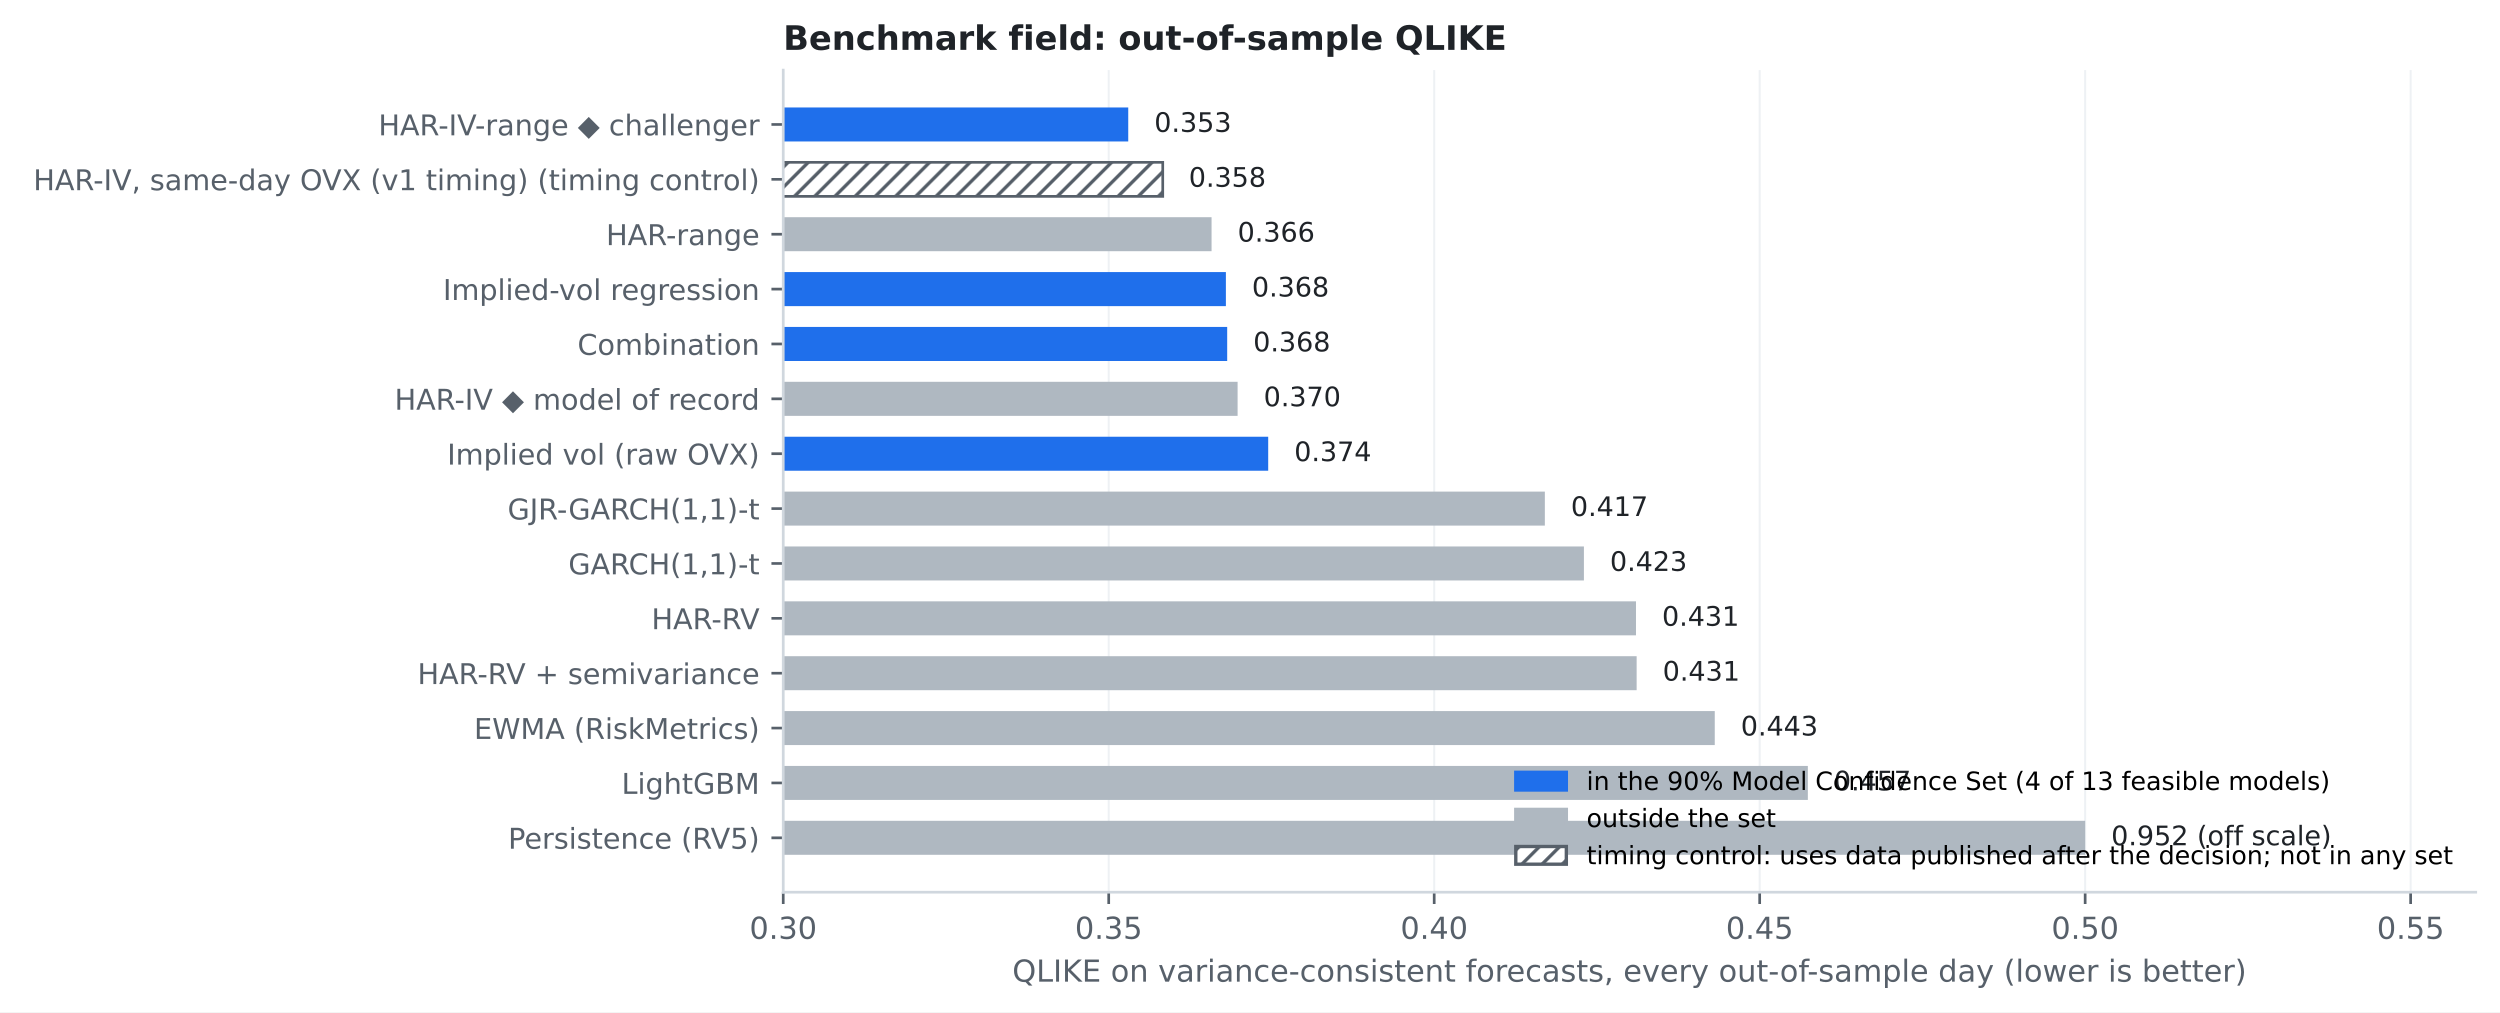
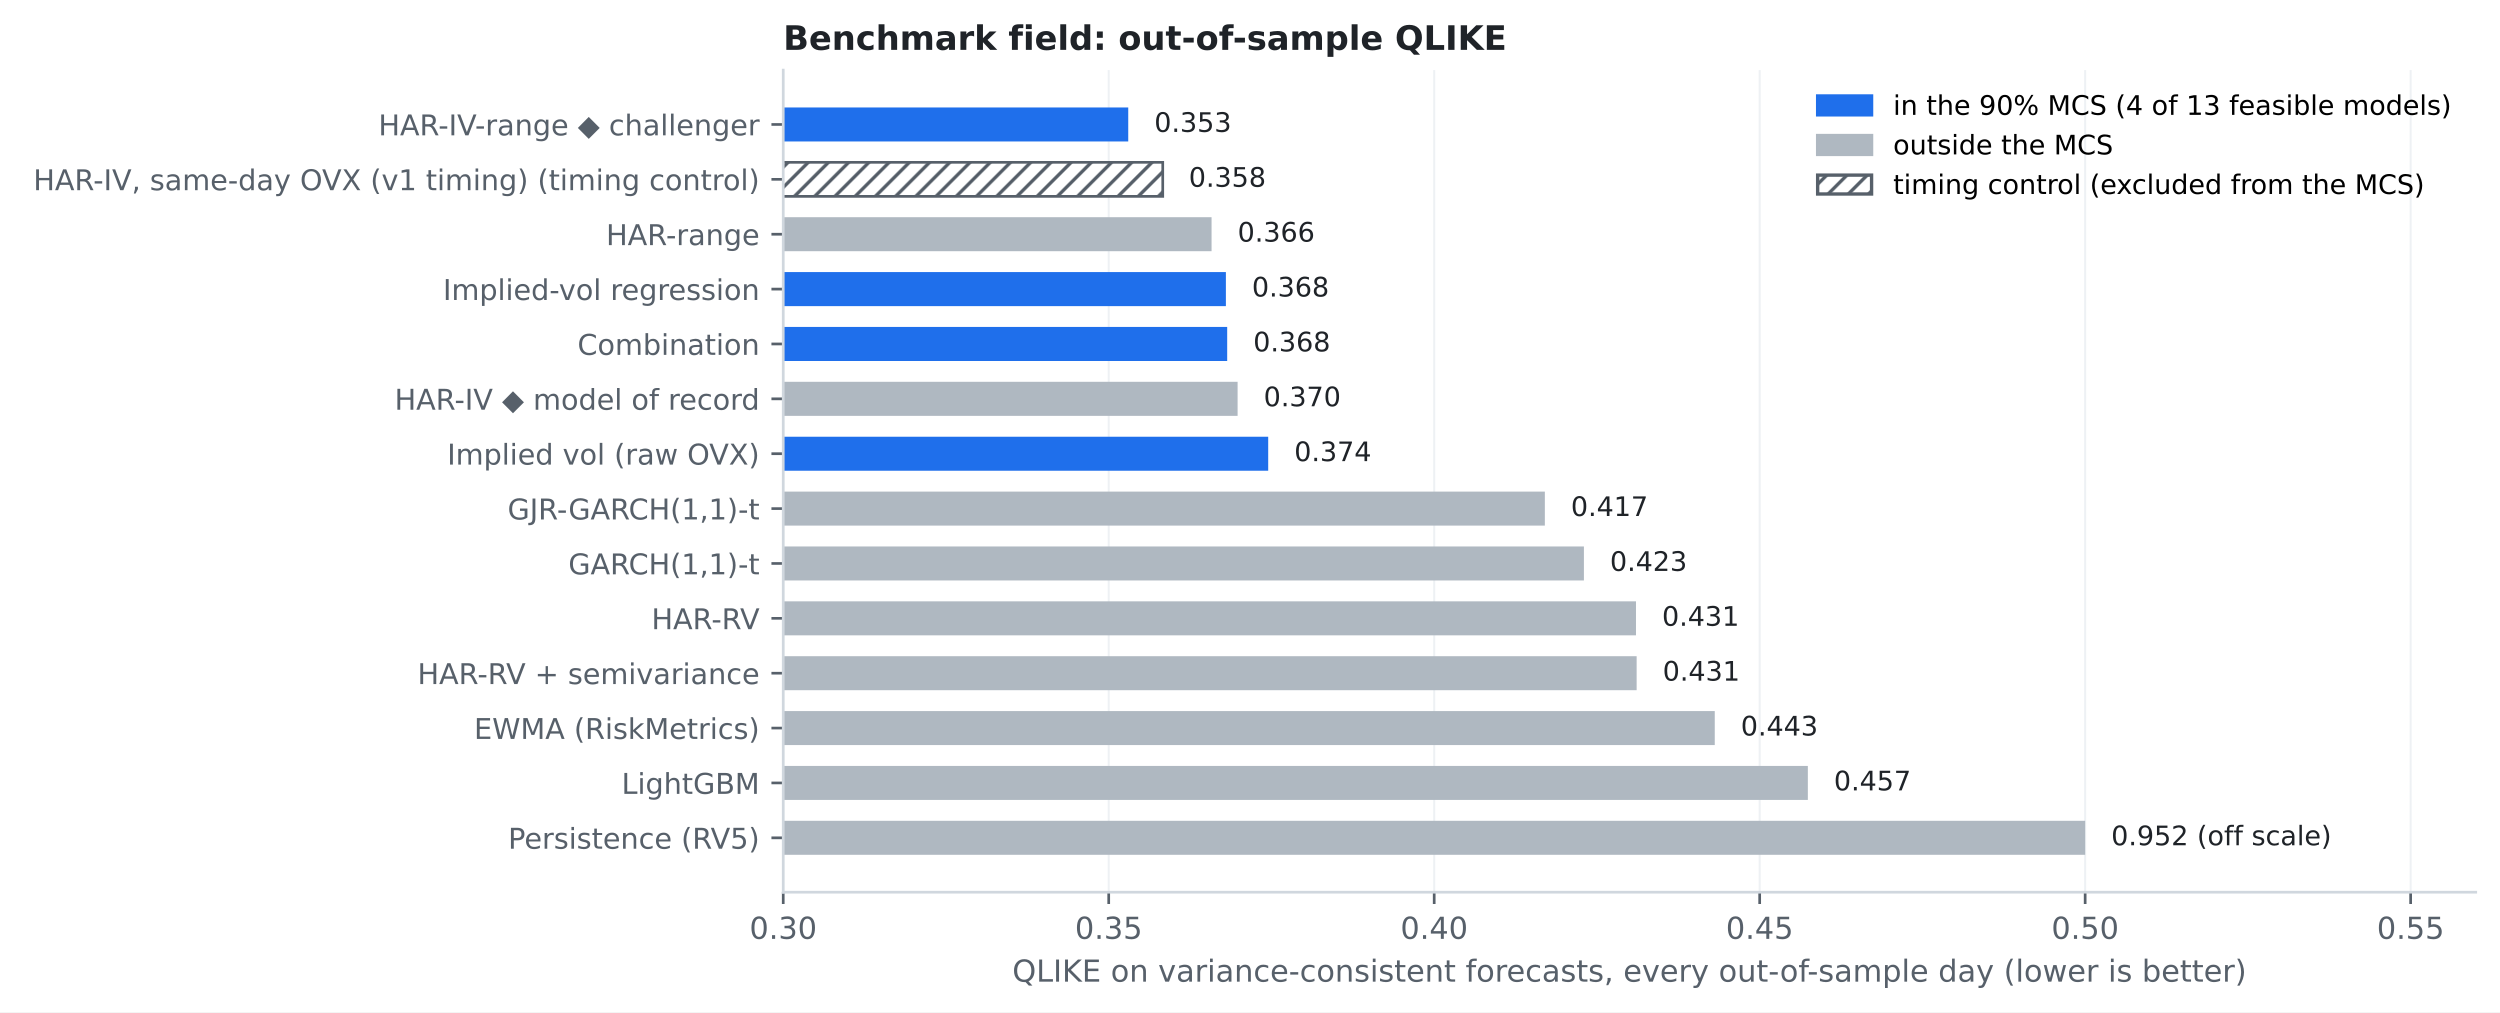
<svg xmlns="http://www.w3.org/2000/svg" xmlns:xlink="http://www.w3.org/1999/xlink" width="741.8pt" height="300.355pt" viewBox="0 0 741.8 300.355" version="1.1">
  <defs>
    <style type="text/css">*{stroke-linejoin: round; stroke-linecap: butt}</style>
  </defs>
  <g id="figure_1">
    <g id="patch_1">
      <path d="M 0 300.355  L 741.8 300.355  L 741.8 0  L 0 0  z " style="fill: #ffffff" />
    </g>
    <g id="axes_1">
      <g id="patch_2">
        <path d="M 232.4 264.734  L 734.6 264.734  L 734.6 20.798  L 232.4 20.798  z " style="fill: #ffffff" />
      </g>
      <g id="matplotlib.axis_1">
        <g id="xtick_1">
          <g id="line2d_1">
            <path d="M 232.4 264.734  L 232.4 20.798  " clip-path="url(#p38cf2f1c58)" style="fill: none; stroke: #eef1f4; stroke-width: 0.6; stroke-linecap: square" />
          </g>
          <g id="line2d_2">
            <defs>
              <path id="m6ad224dbcd" d="M 0 0  L 0 3.5  " style="stroke: #57606a; stroke-width: 0.8" />
            </defs>
            <g>
              <use xlink:href="#m6ad224dbcd" x="232.4" y="264.734" style="fill: #57606a; stroke: #57606a; stroke-width: 0.8" />
            </g>
          </g>
          <g id="text_1">
            <text style="font-size: 9px; font-family: 'DejaVu Sans'; text-anchor: middle; fill: #57606a" x="232.4" y="278.573" transform="rotate(-0 232.4003 278.573)">0.30</text>
          </g>
        </g>
        <g id="xtick_2">
          <g id="line2d_3">
            <path d="M 328.977 264.734  L 328.977 20.798  " clip-path="url(#p38cf2f1c58)" style="fill: none; stroke: #eef1f4; stroke-width: 0.6; stroke-linecap: square" />
          </g>
          <g id="line2d_4">
            <g>
              <use xlink:href="#m6ad224dbcd" x="328.977" y="264.734" style="fill: #57606a; stroke: #57606a; stroke-width: 0.8" />
            </g>
          </g>
          <g id="text_2">
            <text style="font-size: 9px; font-family: 'DejaVu Sans'; text-anchor: middle; fill: #57606a" x="328.977" y="278.573" transform="rotate(-0 328.9772 278.573)">0.35</text>
          </g>
        </g>
        <g id="xtick_3">
          <g id="line2d_5">
            <path d="M 425.554 264.734  L 425.554 20.798  " clip-path="url(#p38cf2f1c58)" style="fill: none; stroke: #eef1f4; stroke-width: 0.6; stroke-linecap: square" />
          </g>
          <g id="line2d_6">
            <g>
              <use xlink:href="#m6ad224dbcd" x="425.554" y="264.734" style="fill: #57606a; stroke: #57606a; stroke-width: 0.8" />
            </g>
          </g>
          <g id="text_3">
            <text style="font-size: 9px; font-family: 'DejaVu Sans'; text-anchor: middle; fill: #57606a" x="425.554" y="278.573" transform="rotate(-0 425.5542 278.573)">0.40</text>
          </g>
        </g>
        <g id="xtick_4">
          <g id="line2d_7">
            <path d="M 522.131 264.734  L 522.131 20.798  " clip-path="url(#p38cf2f1c58)" style="fill: none; stroke: #eef1f4; stroke-width: 0.6; stroke-linecap: square" />
          </g>
          <g id="line2d_8">
            <g>
              <use xlink:href="#m6ad224dbcd" x="522.131" y="264.734" style="fill: #57606a; stroke: #57606a; stroke-width: 0.8" />
            </g>
          </g>
          <g id="text_4">
            <text style="font-size: 9px; font-family: 'DejaVu Sans'; text-anchor: middle; fill: #57606a" x="522.131" y="278.573" transform="rotate(-0 522.1311 278.573)">0.45</text>
          </g>
        </g>
        <g id="xtick_5">
          <g id="line2d_9">
            <path d="M 618.708 264.734  L 618.708 20.798  " clip-path="url(#p38cf2f1c58)" style="fill: none; stroke: #eef1f4; stroke-width: 0.6; stroke-linecap: square" />
          </g>
          <g id="line2d_10">
            <g>
              <use xlink:href="#m6ad224dbcd" x="618.708" y="264.734" style="fill: #57606a; stroke: #57606a; stroke-width: 0.8" />
            </g>
          </g>
          <g id="text_5">
            <text style="font-size: 9px; font-family: 'DejaVu Sans'; text-anchor: middle; fill: #57606a" x="618.708" y="278.573" transform="rotate(-0 618.708 278.573)">0.50</text>
          </g>
        </g>
        <g id="xtick_6">
          <g id="line2d_11">
            <path d="M 715.285 264.734  L 715.285 20.798  " clip-path="url(#p38cf2f1c58)" style="fill: none; stroke: #eef1f4; stroke-width: 0.6; stroke-linecap: square" />
          </g>
          <g id="line2d_12">
            <g>
              <use xlink:href="#m6ad224dbcd" x="715.285" y="264.734" style="fill: #57606a; stroke: #57606a; stroke-width: 0.8" />
            </g>
          </g>
          <g id="text_6">
            <text style="font-size: 9px; font-family: 'DejaVu Sans'; text-anchor: middle; fill: #57606a" x="715.285" y="278.573" transform="rotate(-0 715.2849 278.573)">0.55</text>
          </g>
        </g>
        <g id="text_7">
          <text style="font-size: 9px; font-family: 'DejaVu Sans'; text-anchor: middle; fill: #57606a" x="483.5" y="291.283" transform="rotate(-0 483.5003 291.2833)">QLIKE on variance-consistent forecasts, every out-of-sample day (lower is better)</text>
        </g>
      </g>
      <g id="matplotlib.axis_2">
        <g id="ytick_1">
          <g id="line2d_13">
            <defs>
              <path id="m0299c22814" d="M 0 0  L -3.5 0  " style="stroke: #57606a; stroke-width: 0.8" />
            </defs>
            <g>
              <use xlink:href="#m0299c22814" x="232.4" y="248.599" style="fill: #57606a; stroke: #57606a; stroke-width: 0.8" />
            </g>
          </g>
          <g id="text_8">
            <text style="font-size: 8.5px; font-family: 'DejaVu Sans'; text-anchor: end; fill: #57606a" x="225.4" y="251.828" transform="rotate(-0 225.4003 251.8284)">Persistence (RV5)</text>
          </g>
        </g>
        <g id="ytick_2">
          <g id="line2d_14">
            <g>
              <use xlink:href="#m0299c22814" x="232.4" y="232.317" style="fill: #57606a; stroke: #57606a; stroke-width: 0.8" />
            </g>
          </g>
          <g id="text_9">
            <text style="font-size: 8.5px; font-family: 'DejaVu Sans'; text-anchor: end; fill: #57606a" x="225.4" y="235.546" transform="rotate(-0 225.4003 235.5464)">LightGBM</text>
          </g>
        </g>
        <g id="ytick_3">
          <g id="line2d_15">
            <g>
              <use xlink:href="#m0299c22814" x="232.4" y="216.035" style="fill: #57606a; stroke: #57606a; stroke-width: 0.8" />
            </g>
          </g>
          <g id="text_10">
            <text style="font-size: 8.5px; font-family: 'DejaVu Sans'; text-anchor: end; fill: #57606a" x="225.4" y="219.264" transform="rotate(-0 225.4003 219.2645)">EWMA (RiskMetrics)</text>
          </g>
        </g>
        <g id="ytick_4">
          <g id="line2d_16">
            <g>
              <use xlink:href="#m0299c22814" x="232.4" y="199.753" style="fill: #57606a; stroke: #57606a; stroke-width: 0.8" />
            </g>
          </g>
          <g id="text_11">
            <text style="font-size: 8.5px; font-family: 'DejaVu Sans'; text-anchor: end; fill: #57606a" x="225.4" y="202.983" transform="rotate(-0 225.4003 202.9826)">HAR-RV + semivariance</text>
          </g>
        </g>
        <g id="ytick_5">
          <g id="line2d_17">
            <g>
              <use xlink:href="#m0299c22814" x="232.4" y="183.471" style="fill: #57606a; stroke: #57606a; stroke-width: 0.8" />
            </g>
          </g>
          <g id="text_12">
            <text style="font-size: 8.5px; font-family: 'DejaVu Sans'; text-anchor: end; fill: #57606a" x="225.4" y="186.701" transform="rotate(-0 225.4003 186.7006)">HAR-RV</text>
          </g>
        </g>
        <g id="ytick_6">
          <g id="line2d_18">
            <g>
              <use xlink:href="#m0299c22814" x="232.4" y="167.189" style="fill: #57606a; stroke: #57606a; stroke-width: 0.8" />
            </g>
          </g>
          <g id="text_13">
            <text style="font-size: 8.5px; font-family: 'DejaVu Sans'; text-anchor: end; fill: #57606a" x="225.4" y="170.419" transform="rotate(-0 225.4003 170.4187)">GARCH(1,1)-t</text>
          </g>
        </g>
        <g id="ytick_7">
          <g id="line2d_19">
            <g>
              <use xlink:href="#m0299c22814" x="232.4" y="150.907" style="fill: #57606a; stroke: #57606a; stroke-width: 0.8" />
            </g>
          </g>
          <g id="text_14">
            <text style="font-size: 8.5px; font-family: 'DejaVu Sans'; text-anchor: end; fill: #57606a" x="225.4" y="154.137" transform="rotate(-0 225.4003 154.1367)">GJR-GARCH(1,1)-t</text>
          </g>
        </g>
        <g id="ytick_8">
          <g id="line2d_20">
            <g>
              <use xlink:href="#m0299c22814" x="232.4" y="134.625" style="fill: #57606a; stroke: #57606a; stroke-width: 0.8" />
            </g>
          </g>
          <g id="text_15">
            <text style="font-size: 8.5px; font-family: 'DejaVu Sans'; text-anchor: end; fill: #57606a" x="225.4" y="137.855" transform="rotate(-0 225.4003 137.8548)">Implied vol (raw OVX)</text>
          </g>
        </g>
        <g id="ytick_9">
          <g id="line2d_21">
            <g>
              <use xlink:href="#m0299c22814" x="232.4" y="118.344" style="fill: #57606a; stroke: #57606a; stroke-width: 0.8" />
            </g>
          </g>
          <g id="text_16">
            <text style="font-size: 8.5px; font-family: 'DejaVu Sans'; text-anchor: end; fill: #57606a" x="225.4" y="121.573" transform="rotate(-0 225.4003 121.5729)">HAR-IV  ◆ model of record</text>
          </g>
        </g>
        <g id="ytick_10">
          <g id="line2d_22">
            <g>
              <use xlink:href="#m0299c22814" x="232.4" y="102.062" style="fill: #57606a; stroke: #57606a; stroke-width: 0.8" />
            </g>
          </g>
          <g id="text_17">
            <text style="font-size: 8.5px; font-family: 'DejaVu Sans'; text-anchor: end; fill: #57606a" x="225.4" y="105.291" transform="rotate(-0 225.4003 105.2909)">Combination</text>
          </g>
        </g>
        <g id="ytick_11">
          <g id="line2d_23">
            <g>
              <use xlink:href="#m0299c22814" x="232.4" y="85.78" style="fill: #57606a; stroke: #57606a; stroke-width: 0.8" />
            </g>
          </g>
          <g id="text_18">
            <text style="font-size: 8.5px; font-family: 'DejaVu Sans'; text-anchor: end; fill: #57606a" x="225.4" y="89.009" transform="rotate(-0 225.4003 89.00899)">Implied-vol regression</text>
          </g>
        </g>
        <g id="ytick_12">
          <g id="line2d_24">
            <g>
              <use xlink:href="#m0299c22814" x="232.4" y="69.498" style="fill: #57606a; stroke: #57606a; stroke-width: 0.8" />
            </g>
          </g>
          <g id="text_19">
            <text style="font-size: 8.5px; font-family: 'DejaVu Sans'; text-anchor: end; fill: #57606a" x="225.4" y="72.727" transform="rotate(-0 225.4003 72.72705)">HAR-range</text>
          </g>
        </g>
        <g id="ytick_13">
          <g id="line2d_25">
            <g>
              <use xlink:href="#m0299c22814" x="232.4" y="53.216" style="fill: #57606a; stroke: #57606a; stroke-width: 0.8" />
            </g>
          </g>
          <g id="text_20">
            <text style="font-size: 8.5px; font-family: 'DejaVu Sans'; text-anchor: end; fill: #57606a" x="225.4" y="56.445" transform="rotate(-0 225.4003 56.44511)">HAR-IV, same-day OVX (v1 timing)  (timing control)</text>
          </g>
        </g>
        <g id="ytick_14">
          <g id="line2d_26">
            <g>
              <use xlink:href="#m0299c22814" x="232.4" y="36.934" style="fill: #57606a; stroke: #57606a; stroke-width: 0.8" />
            </g>
          </g>
          <g id="text_21">
            <text style="font-size: 8.5px; font-family: 'DejaVu Sans'; text-anchor: end; fill: #57606a" x="225.4" y="40.163" transform="rotate(-0 225.4003 40.16317)">HAR-IV-range  ◆ challenger</text>
          </g>
        </g>
      </g>
      <g id="patch_3">
        <path d="M -347.061 253.646  L 618.708 253.646  L 618.708 243.552  L -347.061 243.552  z " clip-path="url(#p38cf2f1c58)" style="fill: #afb8c1" />
      </g>
      <g id="patch_4">
        <path d="M -347.061 237.364  L 536.424 237.364  L 536.424 227.27  L -347.061 227.27  z " clip-path="url(#p38cf2f1c58)" style="fill: #afb8c1" />
      </g>
      <g id="patch_5">
        <path d="M -347.061 221.083  L 508.803 221.083  L 508.803 210.988  L -347.061 210.988  z " clip-path="url(#p38cf2f1c58)" style="fill: #afb8c1" />
      </g>
      <g id="patch_6">
        <path d="M -347.061 204.801  L 485.625 204.801  L 485.625 194.706  L -347.061 194.706  z " clip-path="url(#p38cf2f1c58)" style="fill: #afb8c1" />
      </g>
      <g id="patch_7">
        <path d="M -347.061 188.519  L 485.432 188.519  L 485.432 178.424  L -347.061 178.424  z " clip-path="url(#p38cf2f1c58)" style="fill: #afb8c1" />
      </g>
      <g id="patch_8">
        <path d="M -347.061 172.237  L 469.98 172.237  L 469.98 162.142  L -347.061 162.142  z " clip-path="url(#p38cf2f1c58)" style="fill: #afb8c1" />
      </g>
      <g id="patch_9">
        <path d="M -347.061 155.955  L 458.39 155.955  L 458.39 145.86  L -347.061 145.86  z " clip-path="url(#p38cf2f1c58)" style="fill: #afb8c1" />
      </g>
      <g id="patch_10">
        <path d="M -347.061 139.673  L 376.3 139.673  L 376.3 129.578  L -347.061 129.578  z " clip-path="url(#p38cf2f1c58)" style="fill: #1f6feb" />
      </g>
      <g id="patch_11">
        <path d="M -347.061 123.391  L 367.222 123.391  L 367.222 113.296  L -347.061 113.296  z " clip-path="url(#p38cf2f1c58)" style="fill: #afb8c1" />
      </g>
      <g id="patch_12">
        <path d="M -347.061 107.109  L 364.131 107.109  L 364.131 97.014  L -347.061 97.014  z " clip-path="url(#p38cf2f1c58)" style="fill: #1f6feb" />
      </g>
      <g id="patch_13">
        <path d="M -347.061 90.827  L 363.745 90.827  L 363.745 80.732  L -347.061 80.732  z " clip-path="url(#p38cf2f1c58)" style="fill: #1f6feb" />
      </g>
      <g id="patch_14">
        <path d="M -347.061 74.545  L 359.496 74.545  L 359.496 64.45  L -347.061 64.45  z " clip-path="url(#p38cf2f1c58)" style="fill: #afb8c1" />
      </g>
      <g id="patch_15">
        <path d="M -347.061 58.263  L 345.009 58.263  L 345.009 48.168  L -347.061 48.168  z " clip-path="url(#p38cf2f1c58)" style="fill: url(#h2dbc0f0480); stroke: #57606a; stroke-width: 0.8; stroke-linejoin: miter" />
      </g>
      <g id="patch_16">
        <path d="M -347.061 41.981  L 334.772 41.981  L 334.772 31.886  L -347.061 31.886  z " clip-path="url(#p38cf2f1c58)" style="fill: #1f6feb" />
      </g>
      <g id="patch_17">
        <path d="M 232.4 264.734  L 232.4 20.798  " style="fill: none; stroke: #d0d7de; stroke-width: 0.8; stroke-linejoin: miter; stroke-linecap: square" />
      </g>
      <g id="patch_18">
        <path d="M 232.4 264.734  L 734.6 264.734  " style="fill: none; stroke: #d0d7de; stroke-width: 0.8; stroke-linejoin: miter; stroke-linecap: square" />
      </g>
      <g id="text_22">
        <text style="font-size: 8px; font-family: 'DejaVu Sans'; text-anchor: start; fill: #1f2328" x="626.434" y="250.807" transform="rotate(-0 626.4342 250.8065)">0.952  (off scale)</text>
      </g>
      <g id="text_23">
        <text style="font-size: 8px; font-family: 'DejaVu Sans'; text-anchor: start; fill: #1f2328" x="544.151" y="234.525" transform="rotate(-0 544.1506 234.5246)">0.457</text>
      </g>
      <g id="text_24">
        <text style="font-size: 8px; font-family: 'DejaVu Sans'; text-anchor: start; fill: #1f2328" x="516.53" y="218.243" transform="rotate(-0 516.5296 218.2427)">0.443</text>
      </g>
      <g id="text_25">
        <text style="font-size: 8px; font-family: 'DejaVu Sans'; text-anchor: start; fill: #1f2328" x="493.351" y="201.961" transform="rotate(-0 493.3512 201.9607)">0.431</text>
      </g>
      <g id="text_26">
        <text style="font-size: 8px; font-family: 'DejaVu Sans'; text-anchor: start; fill: #1f2328" x="493.158" y="185.679" transform="rotate(-0 493.158 185.6788)">0.431</text>
      </g>
      <g id="text_27">
        <text style="font-size: 8px; font-family: 'DejaVu Sans'; text-anchor: start; fill: #1f2328" x="477.706" y="169.397" transform="rotate(-0 477.7057 169.3968)">0.423</text>
      </g>
      <g id="text_28">
        <text style="font-size: 8px; font-family: 'DejaVu Sans'; text-anchor: start; fill: #1f2328" x="466.116" y="153.115" transform="rotate(-0 466.1165 153.1149)">0.417</text>
      </g>
      <g id="text_29">
        <text style="font-size: 8px; font-family: 'DejaVu Sans'; text-anchor: start; fill: #1f2328" x="384.026" y="136.833" transform="rotate(-0 384.0261 136.833)">0.374</text>
      </g>
      <g id="text_30">
        <text style="font-size: 8px; font-family: 'DejaVu Sans'; text-anchor: start; fill: #1f2328" x="374.948" y="120.551" transform="rotate(-0 374.9479 120.551)">0.370</text>
      </g>
      <g id="text_31">
        <text style="font-size: 8px; font-family: 'DejaVu Sans'; text-anchor: start; fill: #1f2328" x="371.857" y="104.269" transform="rotate(-0 371.8574 104.2691)">0.368</text>
      </g>
      <g id="text_32">
        <text style="font-size: 8px; font-family: 'DejaVu Sans'; text-anchor: start; fill: #1f2328" x="371.471" y="87.987" transform="rotate(-0 371.4711 87.98715)">0.368</text>
      </g>
      <g id="text_33">
        <text style="font-size: 8px; font-family: 'DejaVu Sans'; text-anchor: start; fill: #1f2328" x="367.222" y="71.705" transform="rotate(-0 367.2217 71.70521)">0.366</text>
      </g>
      <g id="text_34">
        <text style="font-size: 8px; font-family: 'DejaVu Sans'; text-anchor: start; fill: #1f2328" x="352.735" y="55.423" transform="rotate(-0 352.7352 55.42328)">0.358</text>
      </g>
      <g id="text_35">
        <text style="font-size: 8px; font-family: 'DejaVu Sans'; text-anchor: start; fill: #1f2328" x="342.498" y="39.141" transform="rotate(-0 342.498 39.14134)">0.353</text>
      </g>
      <g id="text_36">
        <text style="font-weight: 700; font-size: 10px; font-family: 'DejaVu Sans'; text-anchor: start; fill: #1f2328" x="232.4" y="14.798" transform="rotate(-0 232.4003 14.79844)">Benchmark field: out-of-sample QLIKE</text>
      </g>
      <g id="legend_1">
        <g id="patch_19">
-           <path d="M 449.764 234.407  L 464.764 234.407  L 464.764 229.157  L 449.764 229.157  z " style="fill: #1f6feb; stroke: #1f6feb; stroke-linejoin: miter" />
+           <path d="M 539.333 34.077  L 555.333 34.077  L 555.333 28.477  L 539.333 28.477  z " style="fill: #1f6feb; stroke: #1f6feb; stroke-linejoin: miter" />
        </g>
        <g id="text_37">
-           <text style="font-size: 7.5px; font-family: 'DejaVu Sans'; text-anchor: start" x="470.764" y="234.407" transform="rotate(-0 470.7644 234.4075)">in the 90% Model Confidence Set (4 of 13 feasible models)</text>
+           <text style="font-size: 8px; font-family: 'DejaVu Sans'; text-anchor: start" x="561.733" y="34.077" transform="rotate(-0 561.7328 34.07719)">in the 90% MCS (4 of 13 feasible models)</text>
        </g>
        <g id="patch_20">
-           <path d="M 449.764 245.416  L 464.764 245.416  L 464.764 240.166  L 449.764 240.166  z " style="fill: #afb8c1; stroke: #afb8c1; stroke-linejoin: miter" />
+           <path d="M 539.333 45.82  L 555.333 45.82  L 555.333 40.22  L 539.333 40.22  z " style="fill: #afb8c1; stroke: #afb8c1; stroke-linejoin: miter" />
        </g>
        <g id="text_38">
-           <text style="font-size: 7.5px; font-family: 'DejaVu Sans'; text-anchor: start" x="470.764" y="245.416" transform="rotate(-0 470.7644 245.4161)">outside the set</text>
+           <text style="font-size: 8px; font-family: 'DejaVu Sans'; text-anchor: start" x="561.733" y="45.82" transform="rotate(-0 561.7328 45.81969)">outside the MCS</text>
        </g>
        <g id="patch_21">
-           <path d="M 449.764 256.425  L 464.764 256.425  L 464.764 251.175  L 449.764 251.175  z " style="fill: url(#h2dbc0f0480); stroke: #57606a; stroke-linejoin: miter" />
+           <path d="M 539.333 57.562  L 555.333 57.562  L 555.333 51.962  L 539.333 51.962  z " style="fill: url(#h2dbc0f0480); stroke: #57606a; stroke-linejoin: miter" />
        </g>
        <g id="text_39">
-           <text style="font-size: 7.5px; font-family: 'DejaVu Sans'; text-anchor: start" x="470.764" y="256.425" transform="rotate(-0 470.7644 256.4247)">timing control: uses data published after the decision; not in any set</text>
+           <text style="font-size: 8px; font-family: 'DejaVu Sans'; text-anchor: start" x="561.733" y="57.562" transform="rotate(-0 561.7328 57.56219)">timing control (excluded from the MCS)</text>
        </g>
      </g>
    </g>
  </g>
  <defs>
    <clipPath id="p38cf2f1c58">
      <rect x="232.4" y="20.798" width="502.2" height="243.936" />
    </clipPath>
  </defs>
  <defs>
    <pattern id="h2dbc0f0480" patternUnits="userSpaceOnUse" x="0" y="0" width="72" height="72">
      <rect x="0" y="0" width="73" height="73" fill="#ffffff" />
      <path d="M -36 36  L 36 -36  M -33 39  L 39 -33  M -30 42  L 42 -30  M -27 45  L 45 -27  M -24 48  L 48 -24  M -21 51  L 51 -21  M -18 54  L 54 -18  M -15 57  L 57 -15  M -12 60  L 60 -12  M -9 63  L 63 -9  M -6 66  L 66 -6  M -3 69  L 69 -3  M 0 72  L 72 0  M 3 75  L 75 3  M 6 78  L 78 6  M 9 81  L 81 9  M 12 84  L 84 12  M 15 87  L 87 15  M 18 90  L 90 18  M 21 93  L 93 21  M 24 96  L 96 24  M 27 99  L 99 27  M 30 102  L 102 30  M 33 105  L 105 33  M 36 108  L 108 36  " style="fill: #57606a; stroke: #57606a; stroke-width: 1.0; stroke-linecap: butt; stroke-linejoin: miter" />
    </pattern>
  </defs>
</svg>
